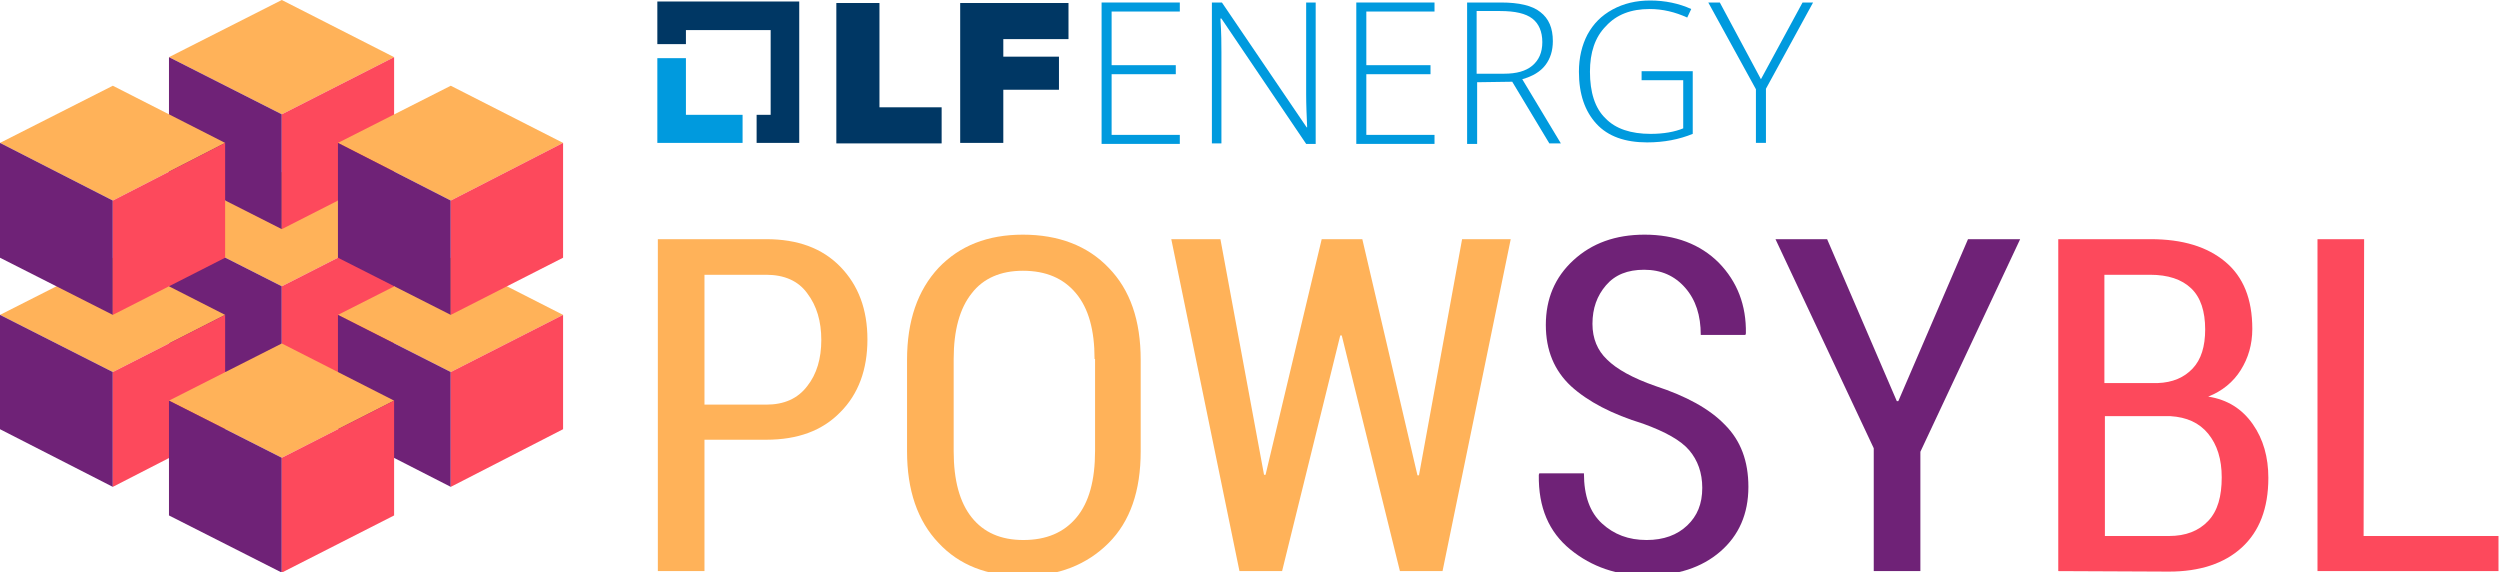
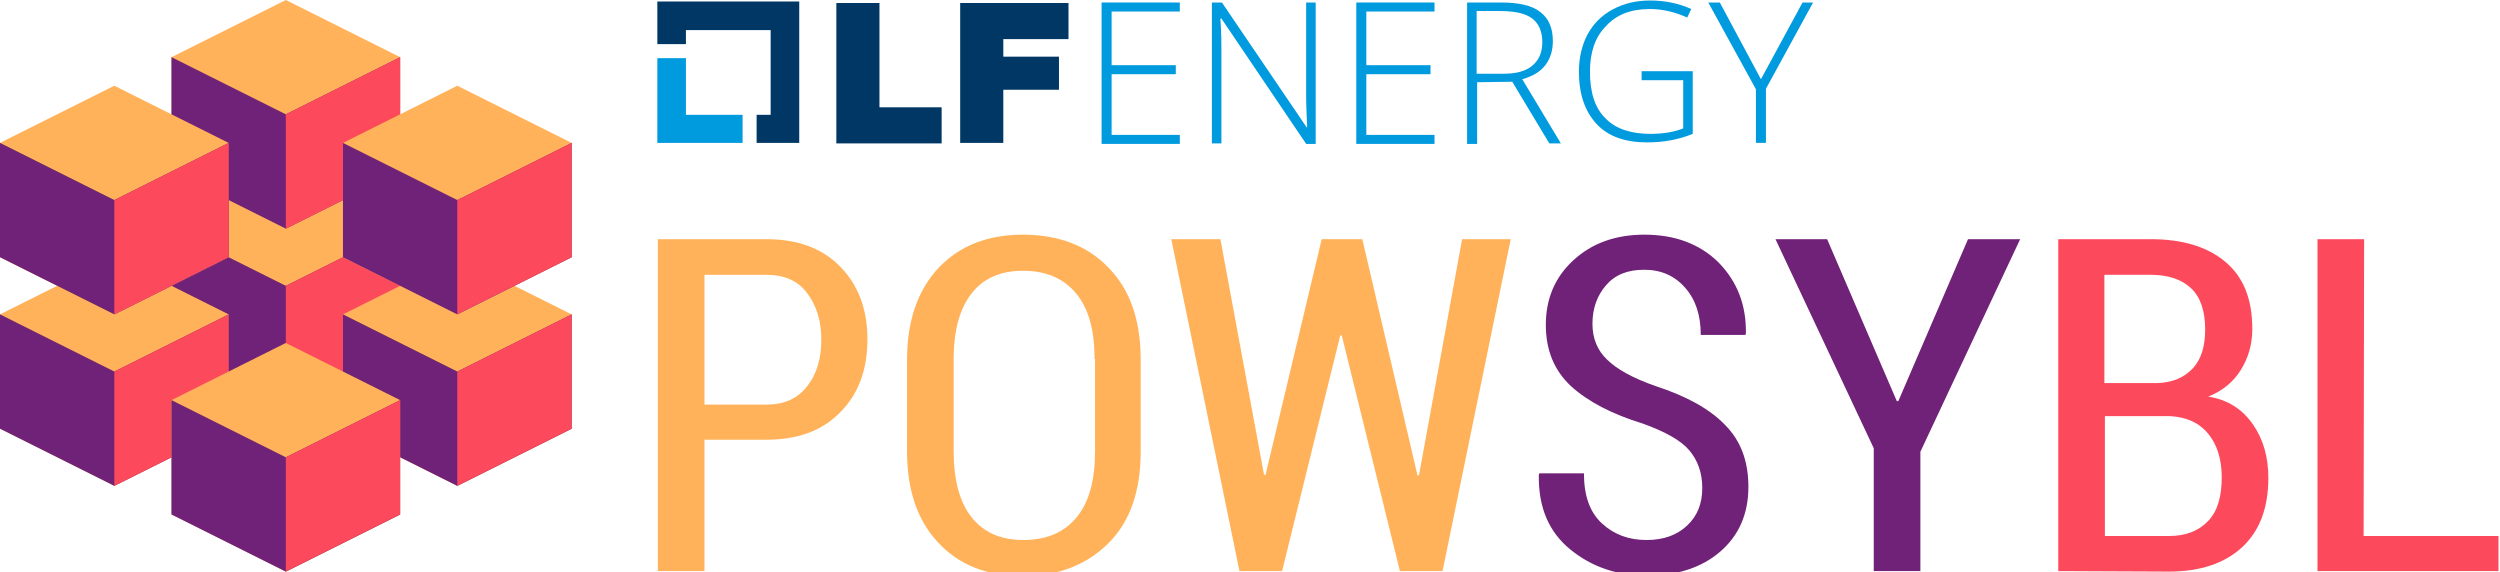
<svg xmlns="http://www.w3.org/2000/svg" version="1.1" id="Layer_1" x="0px" y="0px" viewBox="0 0 498.6 114" style="enable-background:new 0 0 498.6 114;" xml:space="preserve">
  <style type="text/css">
	.st0{fill:#FFB259;}
	.st1{fill:#6F2277;}
	.st2{fill:#FD495C;}
	.st3{fill:#009ADE;}
	.st4{fill:#003764;}
</style>
  <g>
-     <polygon class="st0" points="33.7,45.7 56.2,34.3 78.6,45.7 56.2,57.1  " />
-     <polygon class="st1" points="33.7,45.7 56.2,57.1 56.2,79.9 33.7,68.5  " />
-     <polygon class="st2" points="78.6,45.7 78.6,68.5 56.2,79.9 56.2,57.1  " />
-     <polygon class="st0" points="67.4,62.8 89.9,51.4 112.3,62.8 89.9,74.2  " />
-     <polygon class="st1" points="67.4,62.8 89.9,74.2 89.9,97.1 67.4,85.6  " />
-     <polygon class="st2" points="112.3,62.8 112.3,85.6 89.9,97.1 89.9,74.2  " />
-     <polygon class="st0" points="0,62.8 22.5,51.4 44.9,62.8 22.5,74.2  " />
-     <polygon class="st1" points="0,62.8 22.5,74.2 22.5,97.1 0,85.6  " />
-     <polygon class="st2" points="44.9,62.8 44.9,85.6 22.5,97.1 22.5,74.2  " />
-     <polygon class="st0" points="33.7,79.9 56.2,68.5 78.6,79.9 56.2,91.3  " />
-     <polygon class="st1" points="33.7,79.9 56.2,91.3 56.2,114.2 33.7,102.8  " />
-     <polygon class="st2" points="78.6,79.9 78.6,102.8 56.2,114.2 56.2,91.3  " />
-     <polygon class="st0" points="33.7,11.4 56.2,0 78.6,11.4 56.2,22.8  " />
-     <polygon class="st1" points="33.7,11.4 56.2,22.8 56.2,45.7 33.7,34.3  " />
-     <polygon class="st2" points="78.6,11.4 78.6,34.3 56.2,45.7 56.2,22.8  " />
-     <polygon class="st0" points="67.4,28.5 89.9,17.1 112.3,28.5 89.9,40  " />
-     <polygon class="st1" points="67.4,28.5 89.9,40 89.9,62.8 67.4,51.4  " />
-     <polygon class="st2" points="112.3,28.5 112.3,51.4 89.9,62.8 89.9,40  " />
-     <polygon class="st0" points="0,28.5 22.5,17.1 44.9,28.5 22.5,40  " />
-     <polygon class="st1" points="0,28.5 22.5,40 22.5,62.8 0,51.4  " />
-     <polygon class="st2" points="44.9,28.5 44.9,51.4 22.5,62.8 22.5,40  " />
+     <polygon class="st0" points="34.2,45.6 57,34.2 79.8,45.6 79.8,68.4 57,79.8 34.2,68.4" />
+     <polygon class="st1" points="34.2,45.6 57,57 79.8,45.6 79.8,68.4 57,79.8 34.2,68.4" />
+     <polygon class="st2" points="79.8,45.6 79.8,68.4 57,79.8 57,57" />
+     <polygon class="st0" points="68.4,62.7 91.2,51.3 114,62.7 114,85.5 91.2,96.9 68.4,85.5" />
+     <polygon class="st1" points="68.4,62.7 91.2,74.1 114,62.7 114,85.5 91.2,96.9 68.4,85.5" />
+     <polygon class="st2" points="114,62.7 114,85.5 91.2,96.9 91.2,74.1" />
+     <polygon class="st0" points="0,62.7 22.8,51.3 45.6,62.7 45.6,85.5 22.8,96.9 0,85.5" />
+     <polygon class="st1" points="0,62.7 22.8,74.1 45.6,62.7 45.6,85.5 22.8,96.9 0,85.5" />
+     <polygon class="st2" points="45.6,62.7 45.6,85.5 22.8,96.9 22.8,74.1" />
+     <polygon class="st0" points="34.2,79.8 57,68.4 79.8,79.8 79.8,102.6 57,114 34.2,102.6" />
+     <polygon class="st1" points="34.2,79.8 57,91.2 79.8,79.8 79.8,102.6 57,114 34.2,102.6" />
+     <polygon class="st2" points="79.8,79.8 79.8,102.6 57,114 57,91.2" />
+     <polygon class="st0" points="34.2,11.4 57,0 79.8,11.4 79.8,34.2 57,45.6 34.2,34.2" />
+     <polygon class="st1" points="34.2,11.4 57,22.8 79.8,11.4 79.8,34.2 57,45.6 34.2,34.2" />
+     <polygon class="st2" points="79.8,11.4 79.8,34.2 57,45.6 57,22.8" />
+     <polygon class="st0" points="68.4,28.5 91.2,17.1 114,28.5 114,51.3 91.2,62.7 68.4,51.3" />
+     <polygon class="st1" points="68.4,28.5 91.2,39.9 114,28.5 114,51.3 91.2,62.7 68.4,51.3" />
+     <polygon class="st2" points="114,28.5 114,51.3 91.2,62.7 91.2,39.9" />
+     <polygon class="st0" points="0,28.5 22.8,17.1 45.6,28.5 45.6,51.3 22.8,62.7 0,51.3" />
+     <polygon class="st1" points="0,28.5 22.8,39.9 45.6,28.5 45.6,51.3 22.8,62.7 0,51.3" />
+     <polygon class="st2" points="45.6,28.5 45.6,51.3 22.8,62.7 22.8,39.9" />
  </g>
  <path class="st0" d="M140.5,87.8v26.1h-9.3V47.7h21.6c6.3,0,11.2,1.8,14.8,5.5s5.4,8.5,5.4,14.5s-1.8,10.9-5.4,14.5  c-3.6,3.7-8.5,5.5-14.8,5.5h-12.3V87.8z M140.5,80.7h12.3c3.6,0,6.3-1.2,8.2-3.7c1.9-2.4,2.8-5.5,2.8-9.2s-0.9-6.8-2.8-9.3  c-1.8-2.5-4.6-3.7-8.2-3.7h-12.3V80.7z" />
  <path class="st0" d="M227.5,90c0,7.9-2.1,14-6.4,18.3s-10,6.6-17.1,6.6s-12.7-2.2-16.8-6.6c-4.2-4.4-6.3-10.5-6.3-18.3V71.8  c0-7.8,2.1-13.9,6.3-18.4c4.2-4.4,9.8-6.6,16.8-6.6c7.1,0,12.9,2.2,17.1,6.6c4.3,4.4,6.4,10.5,6.4,18.4V90z M218.3,71.6  c0-5.8-1.2-10.1-3.7-13.1s-6-4.5-10.6-4.5c-4.4,0-7.9,1.5-10.2,4.5c-2.4,3-3.6,7.4-3.6,13.1V90c0,5.8,1.2,10.2,3.6,13.2  c2.4,3,5.8,4.5,10.3,4.5c4.6,0,8.1-1.5,10.6-4.5s3.7-7.4,3.7-13.3V71.6H218.3z" />
  <path class="st0" d="M282.7,94.8h0.3l8.6-47.1h9.7l-13.6,66.2h-8.5l-11.6-47h-0.3l-11.6,47h-8.5l-13.6-66.2h9.8l8.7,47h0.3l11.2-47  h8.1L282.7,94.8z" />
  <g>
    <polygon class="st3" points="136.8,22.9 136.8,11.6 131.1,11.6 131.1,28.5 148.1,28.5 148.1,22.9  " />
    <polygon class="st4" points="159.4,0.3 131.1,0.3 131.1,8.8 136.8,8.8 136.8,6 153.7,6 153.7,22.9 150.9,22.9 150.9,28.5    159.4,28.5  " />
    <g>
      <path class="st4" d="M166.8,0.6h8.6v20.8h12.4v7.2h-21V0.6z" />
      <path class="st4" d="M191.5,0.6h21.6v7.2h-13v3.5h11.1v6.6h-11.1v10.6h-8.6V0.6z" />
    </g>
    <path class="st3" d="M235.3,28.7h-15.6V0.5h15.6v1.8h-13.6V13h12.8v1.8h-12.8v12.1h13.6V28.7z" />
    <path class="st3" d="M262.5,28.7h-2l-16.9-25h-0.2c0.2,3,0.2,5.2,0.2,6.7v18.2h-1.9V0.5h2l16.9,24.9h0.1c-0.1-2.3-0.2-4.5-0.2-6.6   V0.5h1.9v28.2H262.5z" />
    <path class="st3" d="M286.1,28.7h-15.6V0.5h15.6v1.8h-13.6V13h12.8v1.8h-12.8v12.1h13.6V28.7z" />
    <path class="st3" d="M294.6,16.4v12.3h-2V0.5h6.8c3.5,0,6.2,0.6,7.8,1.9c1.7,1.3,2.5,3.2,2.5,5.8c0,1.9-0.5,3.5-1.5,4.8   s-2.5,2.2-4.6,2.8l7.7,12.8H309l-7.4-12.3L294.6,16.4L294.6,16.4z M294.6,14.7h5.4c2.4,0,4.3-0.5,5.6-1.6c1.3-1.1,2-2.6,2-4.7   s-0.7-3.7-2-4.7s-3.4-1.5-6.4-1.5h-4.7v12.5H294.6z" />
    <path class="st3" d="M327.3,14.2h10.3v12.5c-2.7,1.1-5.7,1.7-9.1,1.7c-4.4,0-7.8-1.2-10.1-3.7c-2.3-2.5-3.5-5.9-3.5-10.4   c0-2.8,0.6-5.3,1.7-7.4c1.2-2.2,2.8-3.8,5-5s4.7-1.8,7.5-1.8c3,0,5.8,0.6,8.2,1.7l-0.8,1.7c-2.4-1.1-4.9-1.7-7.5-1.7   c-3.7,0-6.6,1.1-8.7,3.4c-2.2,2.2-3.2,5.3-3.2,9.1c0,4.1,1,7.3,3.1,9.3c2,2.1,5.1,3.1,9,3.1c2.6,0,4.8-0.4,6.5-1.1V16h-8.3v-1.8   H327.3z" />
    <path class="st3" d="M351.2,15.8l8.3-15.3h2.1l-9.4,17.2v10.8h-2V17.8l-9.5-17.3h2.3L351.2,15.8z" />
  </g>
  <path class="st1" d="M339.5,97.3c0-3-0.9-5.5-2.6-7.5s-4.8-3.7-9.2-5.3c-6.2-1.9-11-4.4-14.4-7.5c-3.3-3.1-5-7.1-5-12.2  c0-5.2,1.8-9.5,5.5-12.9s8.4-5.1,14.2-5.1c6.1,0,11.1,1.9,14.8,5.6c3.7,3.8,5.5,8.5,5.4,14.1l-0.1,0.3h-8.9c0-3.9-1-7-3.1-9.4  s-4.8-3.6-8.2-3.6c-3.3,0-5.8,1-7.6,3.1c-1.8,2.1-2.7,4.6-2.7,7.7c0,2.9,1,5.3,2.9,7.1c1.9,1.9,5.1,3.7,9.7,5.3  c6.1,2,10.7,4.5,13.8,7.7c3.2,3.2,4.7,7.3,4.7,12.4c0,5.4-1.9,9.7-5.6,12.9c-3.7,3.2-8.6,4.8-14.7,4.8c-5.8,0-10.9-1.7-15.2-5.2  c-4.3-3.5-6.4-8.4-6.3-14.9l0.1-0.3h8.9c0,4.5,1.2,7.8,3.6,10s5.3,3.3,8.9,3.3c3.4,0,6.1-1,8.1-2.9S339.5,100.5,339.5,97.3z" />
  <path class="st1" d="M378.3,80h0.3l13.9-32.3h10.4L383,90.1v23.8h-9.3V89.4l-19.6-41.7h10.3L378.3,80z" />
  <path class="st2" d="M410.5,113.9V47.7h18.4c6.4,0,11.3,1.5,14.9,4.5s5.4,7.4,5.4,13.4c0,3.1-0.8,5.8-2.3,8.2s-3.7,4.2-6.5,5.3  c3.9,0.6,6.8,2.5,8.9,5.5s3.1,6.6,3.1,10.7c0,6.1-1.8,10.7-5.3,13.9c-3.5,3.2-8.4,4.8-14.5,4.8L410.5,113.9L410.5,113.9z   M419.8,76.4h10.5c3-0.1,5.3-1.1,7-2.9s2.5-4.4,2.5-7.8c0-3.6-0.9-6.4-2.8-8.2s-4.6-2.7-8.2-2.7h-9.1v21.6H419.8z M419.8,83v23.9  h12.8c3.3,0,5.9-1,7.8-3s2.7-4.9,2.7-8.7c0-3.6-0.9-6.5-2.7-8.7c-1.8-2.2-4.3-3.3-7.5-3.5h-0.5C432.4,83,419.8,83,419.8,83z" />
  <path class="st2" d="M471.4,106.9h26.9v7h-36.1V47.7h9.3L471.4,106.9L471.4,106.9z" />
</svg>
